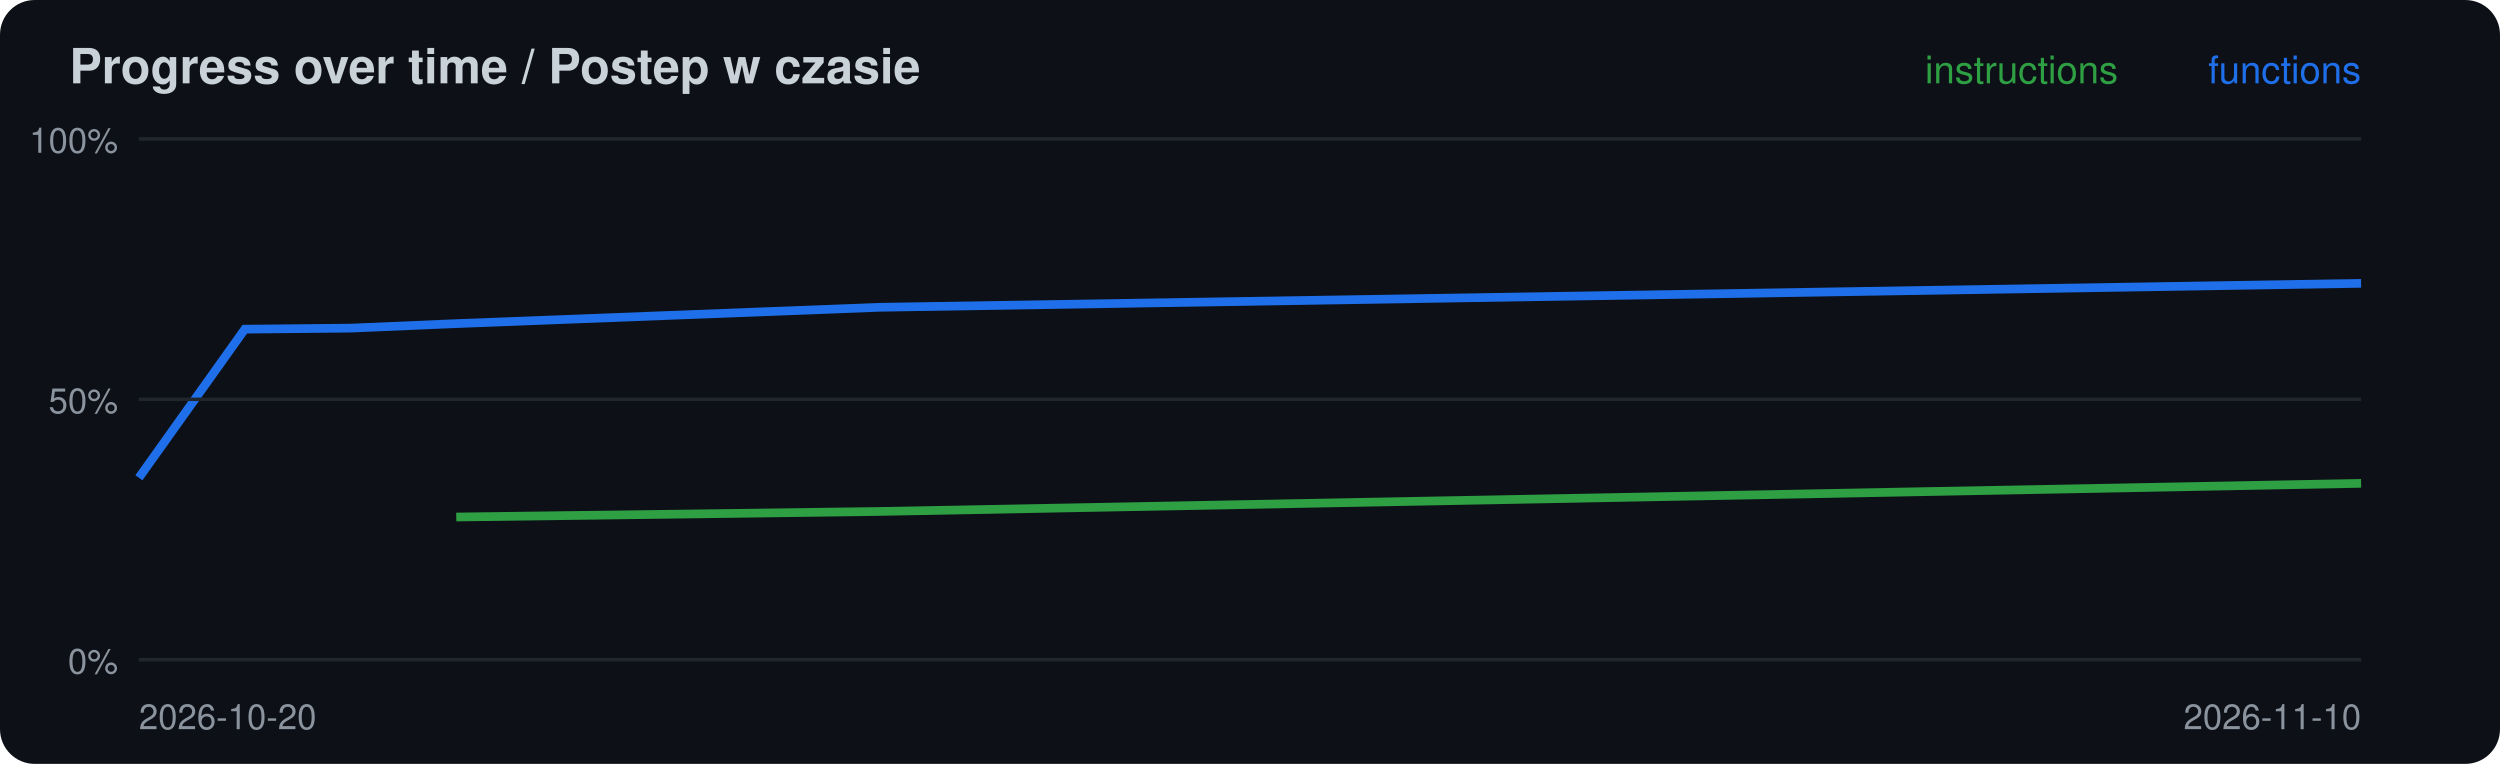
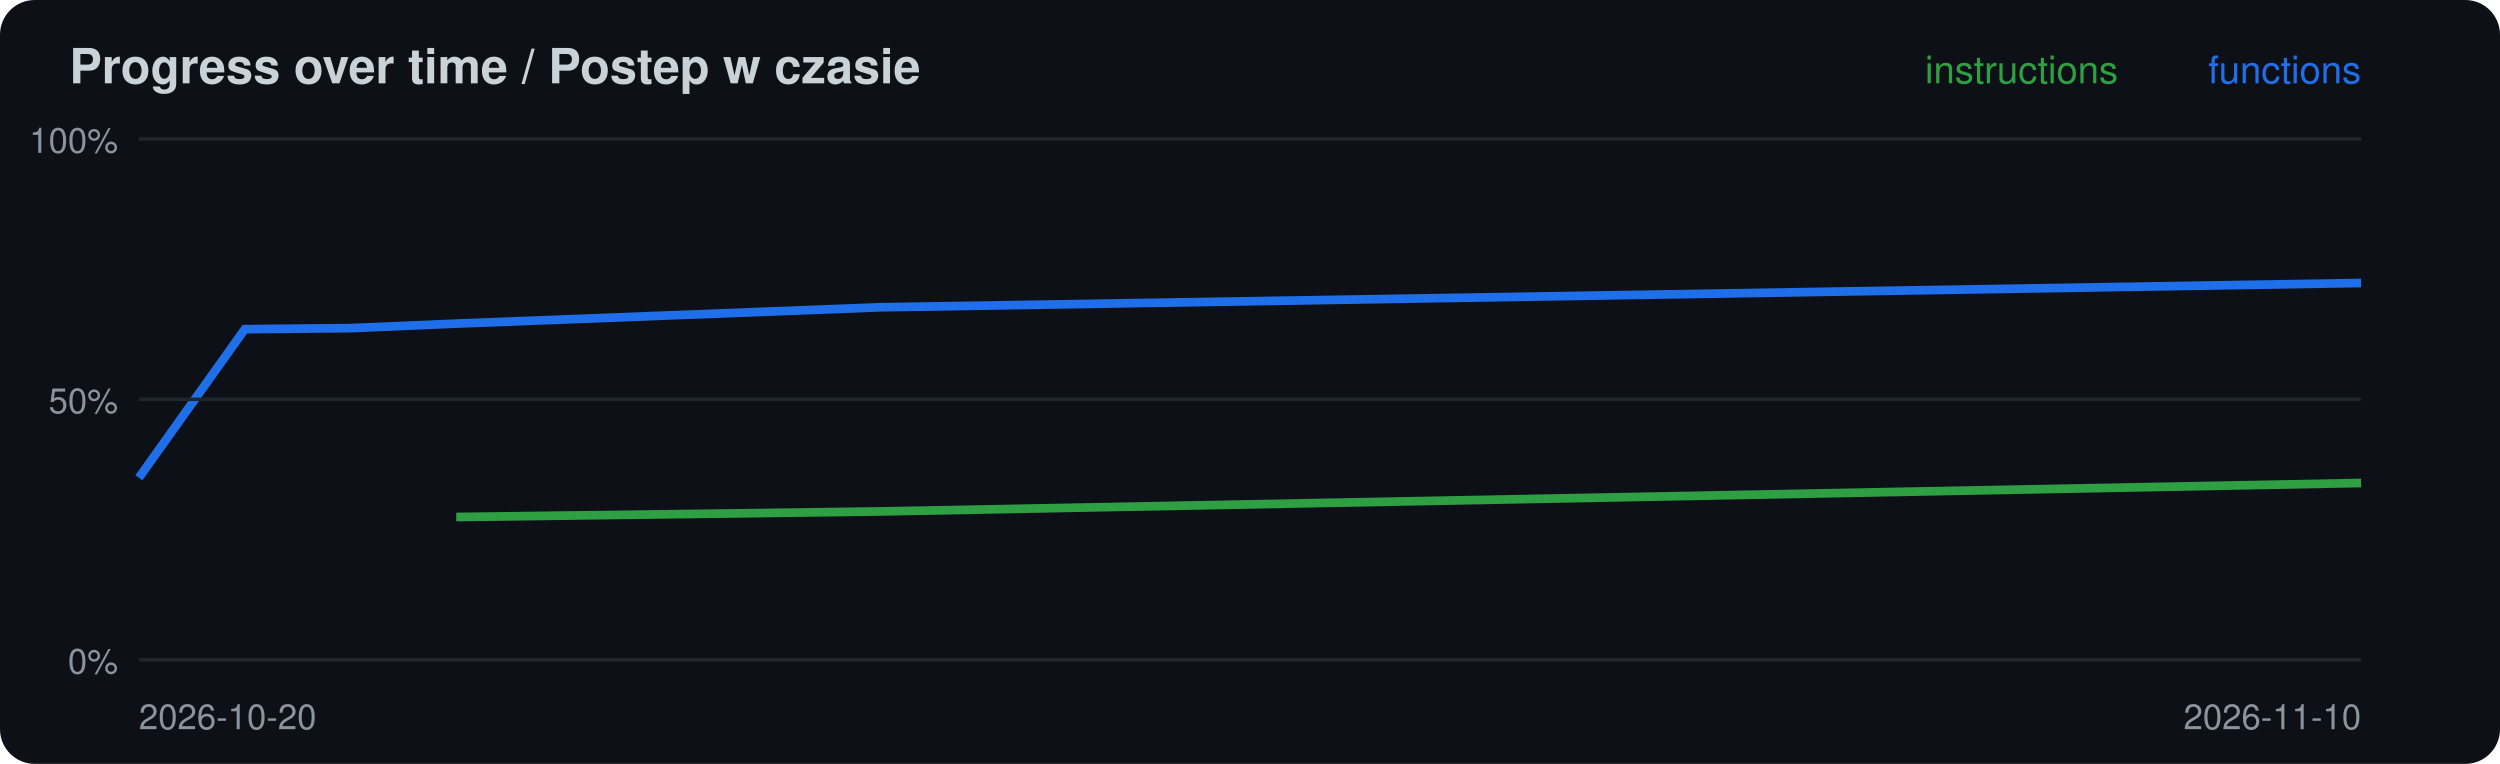
<svg xmlns="http://www.w3.org/2000/svg" width="720" height="220" viewBox="0 0 720 220">
  <rect width="720" height="220" rx="10" fill="#0d1117" />
  <text x="20" y="24" font-family="-apple-system,Segoe UI,Helvetica,Arial,sans-serif" font-size="14" font-weight="600" fill="#c9d1d9">Progress over time / Postep w czasie</text>
-   <polyline points="131.4,148.9 253.3,147.3 680.0,139.2" fill="none" stroke="#2ea043" stroke-width="2.5" />
-   <polyline points="40.0,137.6 70.5,94.8 101.0,94.5 131.4,93.2 253.3,88.5 680.0,81.6" fill="none" stroke="#1f6feb" stroke-width="2.5" />
+   <polyline points="131.4,148.9 253.3,147.3 680.0,139.1" fill="none" stroke="#2ea043" stroke-width="2.5" />
+   <polyline points="40.0,137.6 70.5,94.8 101.0,94.5 131.4,93.2 253.3,88.5 680.0,81.5" fill="none" stroke="#1f6feb" stroke-width="2.5" />
  <line x1="40" x2="680" y1="190.0" y2="190.0" stroke="#21262d" />
  <text x="34" y="194.0" font-family="-apple-system,Segoe UI,Helvetica,Arial,sans-serif" font-size="10" fill="#8b949e" text-anchor="end">0%</text>
  <line x1="40" x2="680" y1="115.0" y2="115.0" stroke="#21262d" />
  <text x="34" y="119.0" font-family="-apple-system,Segoe UI,Helvetica,Arial,sans-serif" font-size="10" fill="#8b949e" text-anchor="end">50%</text>
  <line x1="40" x2="680" y1="40.0" y2="40.0" stroke="#21262d" />
  <text x="34" y="44.0" font-family="-apple-system,Segoe UI,Helvetica,Arial,sans-serif" font-size="10" fill="#8b949e" text-anchor="end">100%</text>
  <text x="40" y="210" font-family="-apple-system,Segoe UI,Helvetica,Arial,sans-serif" font-size="10" fill="#8b949e">2026-10-20</text>
  <text x="680" y="24" font-family="-apple-system,Segoe UI,Helvetica,Arial,sans-serif" font-size="11" fill="#1f6feb" text-anchor="end">functions</text>
  <text x="610" y="24" font-family="-apple-system,Segoe UI,Helvetica,Arial,sans-serif" font-size="11" fill="#2ea043" text-anchor="end">instructions</text>
  <text x="680" y="210" font-family="-apple-system,Segoe UI,Helvetica,Arial,sans-serif" font-size="10" fill="#8b949e" text-anchor="end">2026-11-10</text>
</svg>
